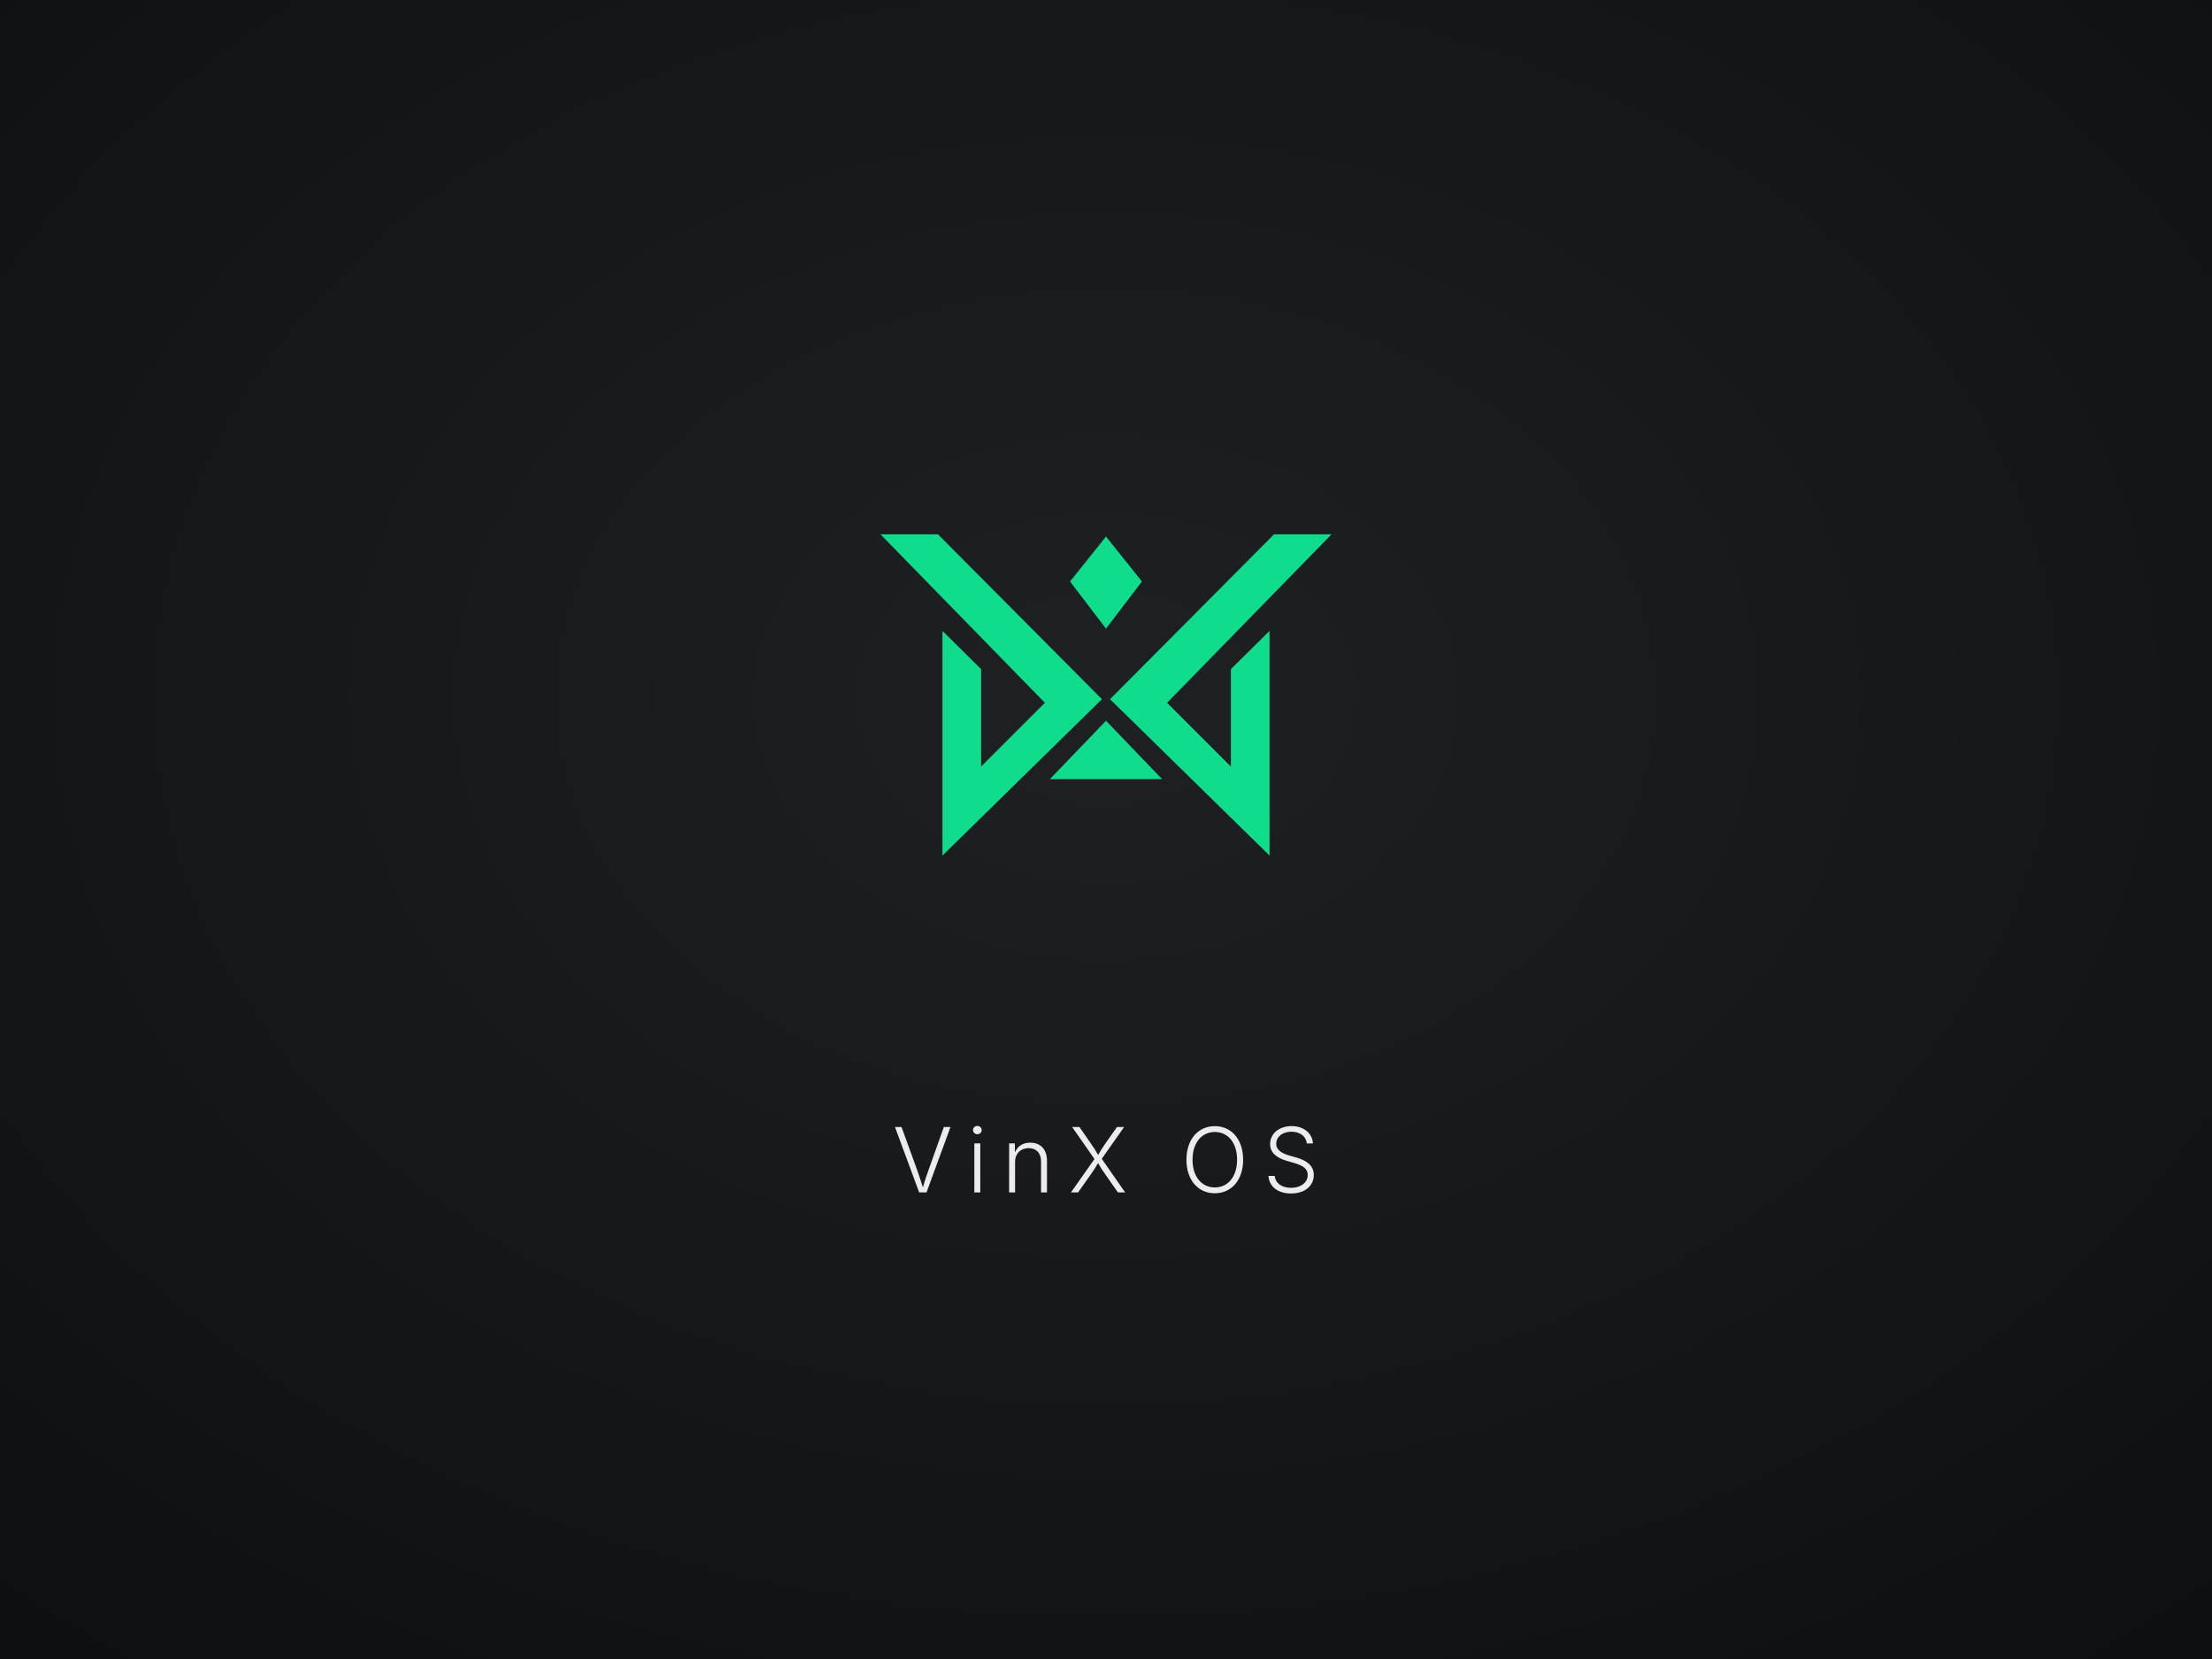
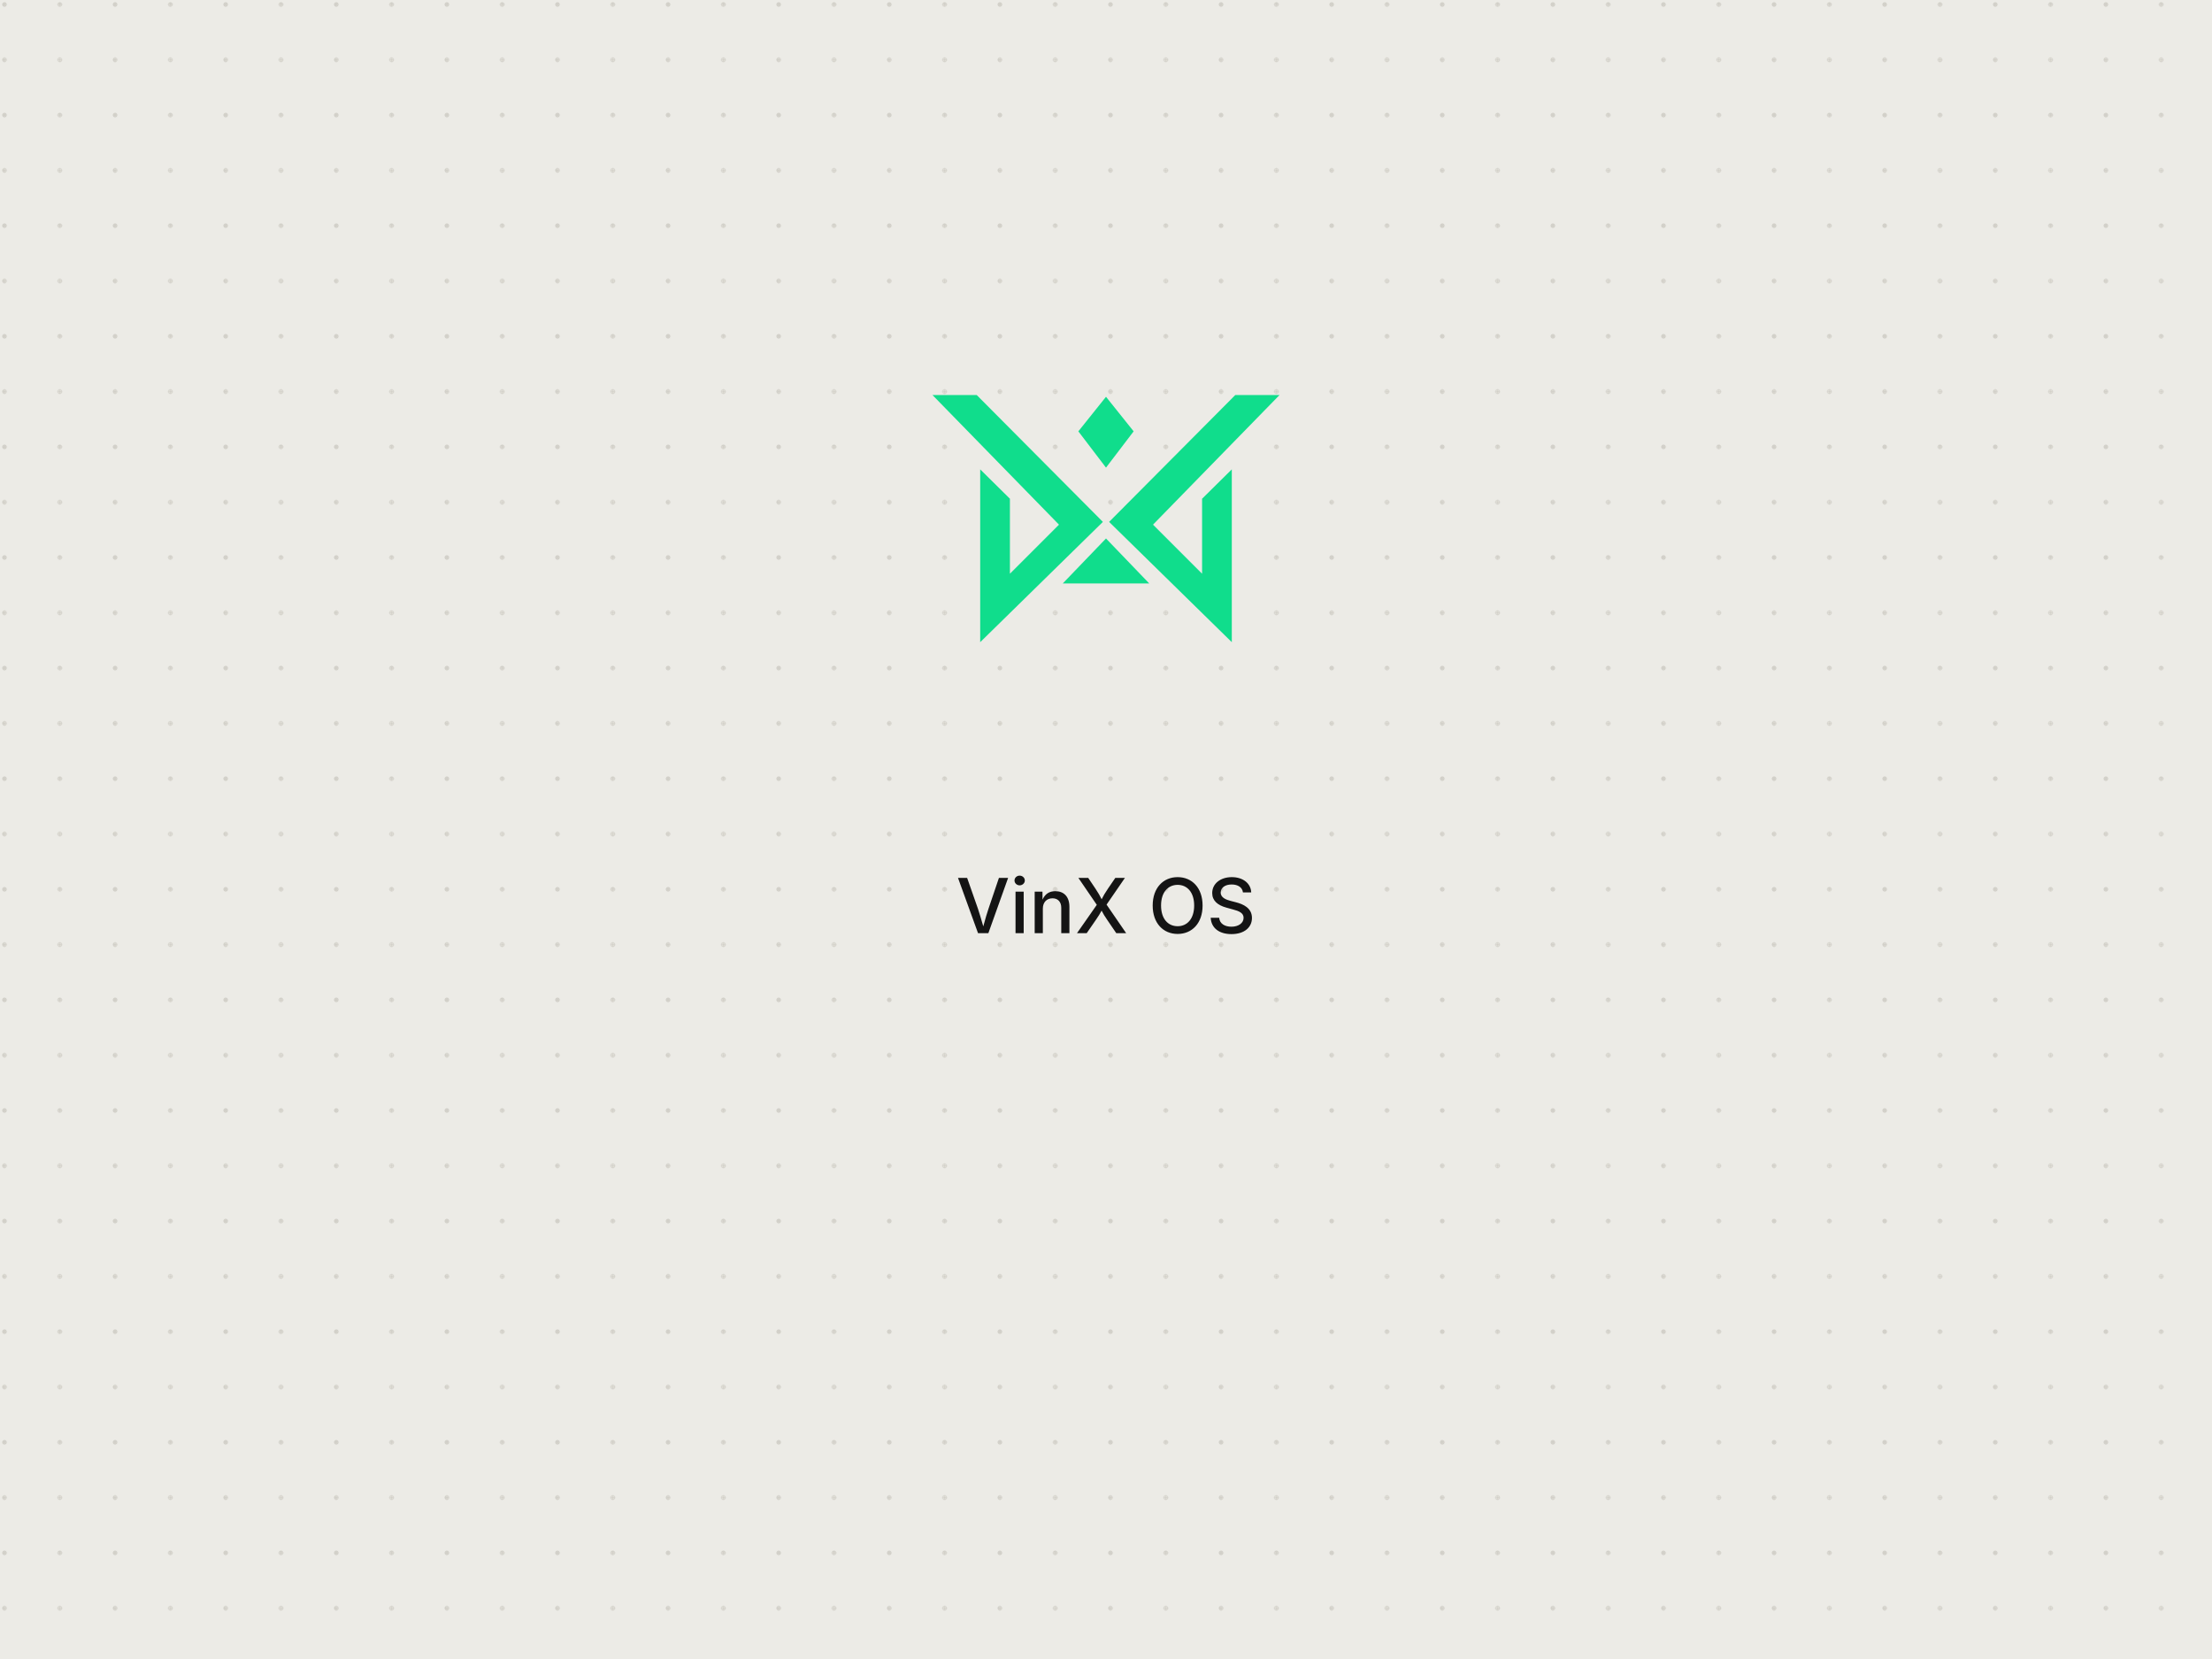
<svg xmlns="http://www.w3.org/2000/svg" viewBox="0 0 640 480" width="640" height="480">
  <defs>
-     <radialGradient id="bg" cx="50%" cy="42%" r="75%">
-       <stop offset="0" stop-color="#1F2023" />
-       <stop offset=".6" stop-color="#151618" />
-       <stop offset="1" stop-color="#0E0F11" />
-     </radialGradient>
-     <linearGradient id="logo" x1="0" y1="0" x2="1" y2="1">
-       <stop offset="0" stop-color="#10DD8C" />
-       <stop offset="1" stop-color="#10DD8C" />
-     </linearGradient>
+     <pattern id="d" width="16" height="16" patternUnits="userSpaceOnUse">
+       <circle cx="1.3" cy="1.3" r="0.67" fill="#D2D0C9" />
+     </pattern>
  </defs>
-   <rect width="640" height="480" fill="url(#bg)" />
-   <g transform="translate(320 201) scale(0.13) translate(-627 -635)" fill="url(#logo)">
+   <rect width="640" height="480" fill="#ECEBE6" />
+   <rect width="640" height="480" fill="url(#d)" />
+   <g transform="translate(320.0 150) scale(0.1) translate(-627 -635)" fill="#10DD8C">
    <polygon points="125,278 253,278 618,645 263,993 263,493 349,578 349,795 491,653" />
    <polygon transform="translate(1254 0) scale(-1 1)" points="125,278 253,278 618,645 263,993 263,493 349,578 349,795 491,653" />
    <polygon points="627,283 707,383 627,488 547,383" />
    <polygon points="627,693 752,823 502,823" />
  </g>
-   <text x="320" y="345" text-anchor="middle" fill="#ECECEE" font-family="Inter, sans-serif" font-weight="300" font-size="26" letter-spacing="4">VinX OS</text>
+   <text x="320.0" y="270" text-anchor="middle" fill="#141414" font-family="IBM Plex Sans, Inter, sans-serif" font-weight="500" font-size="22">VinX OS</text>
</svg>
